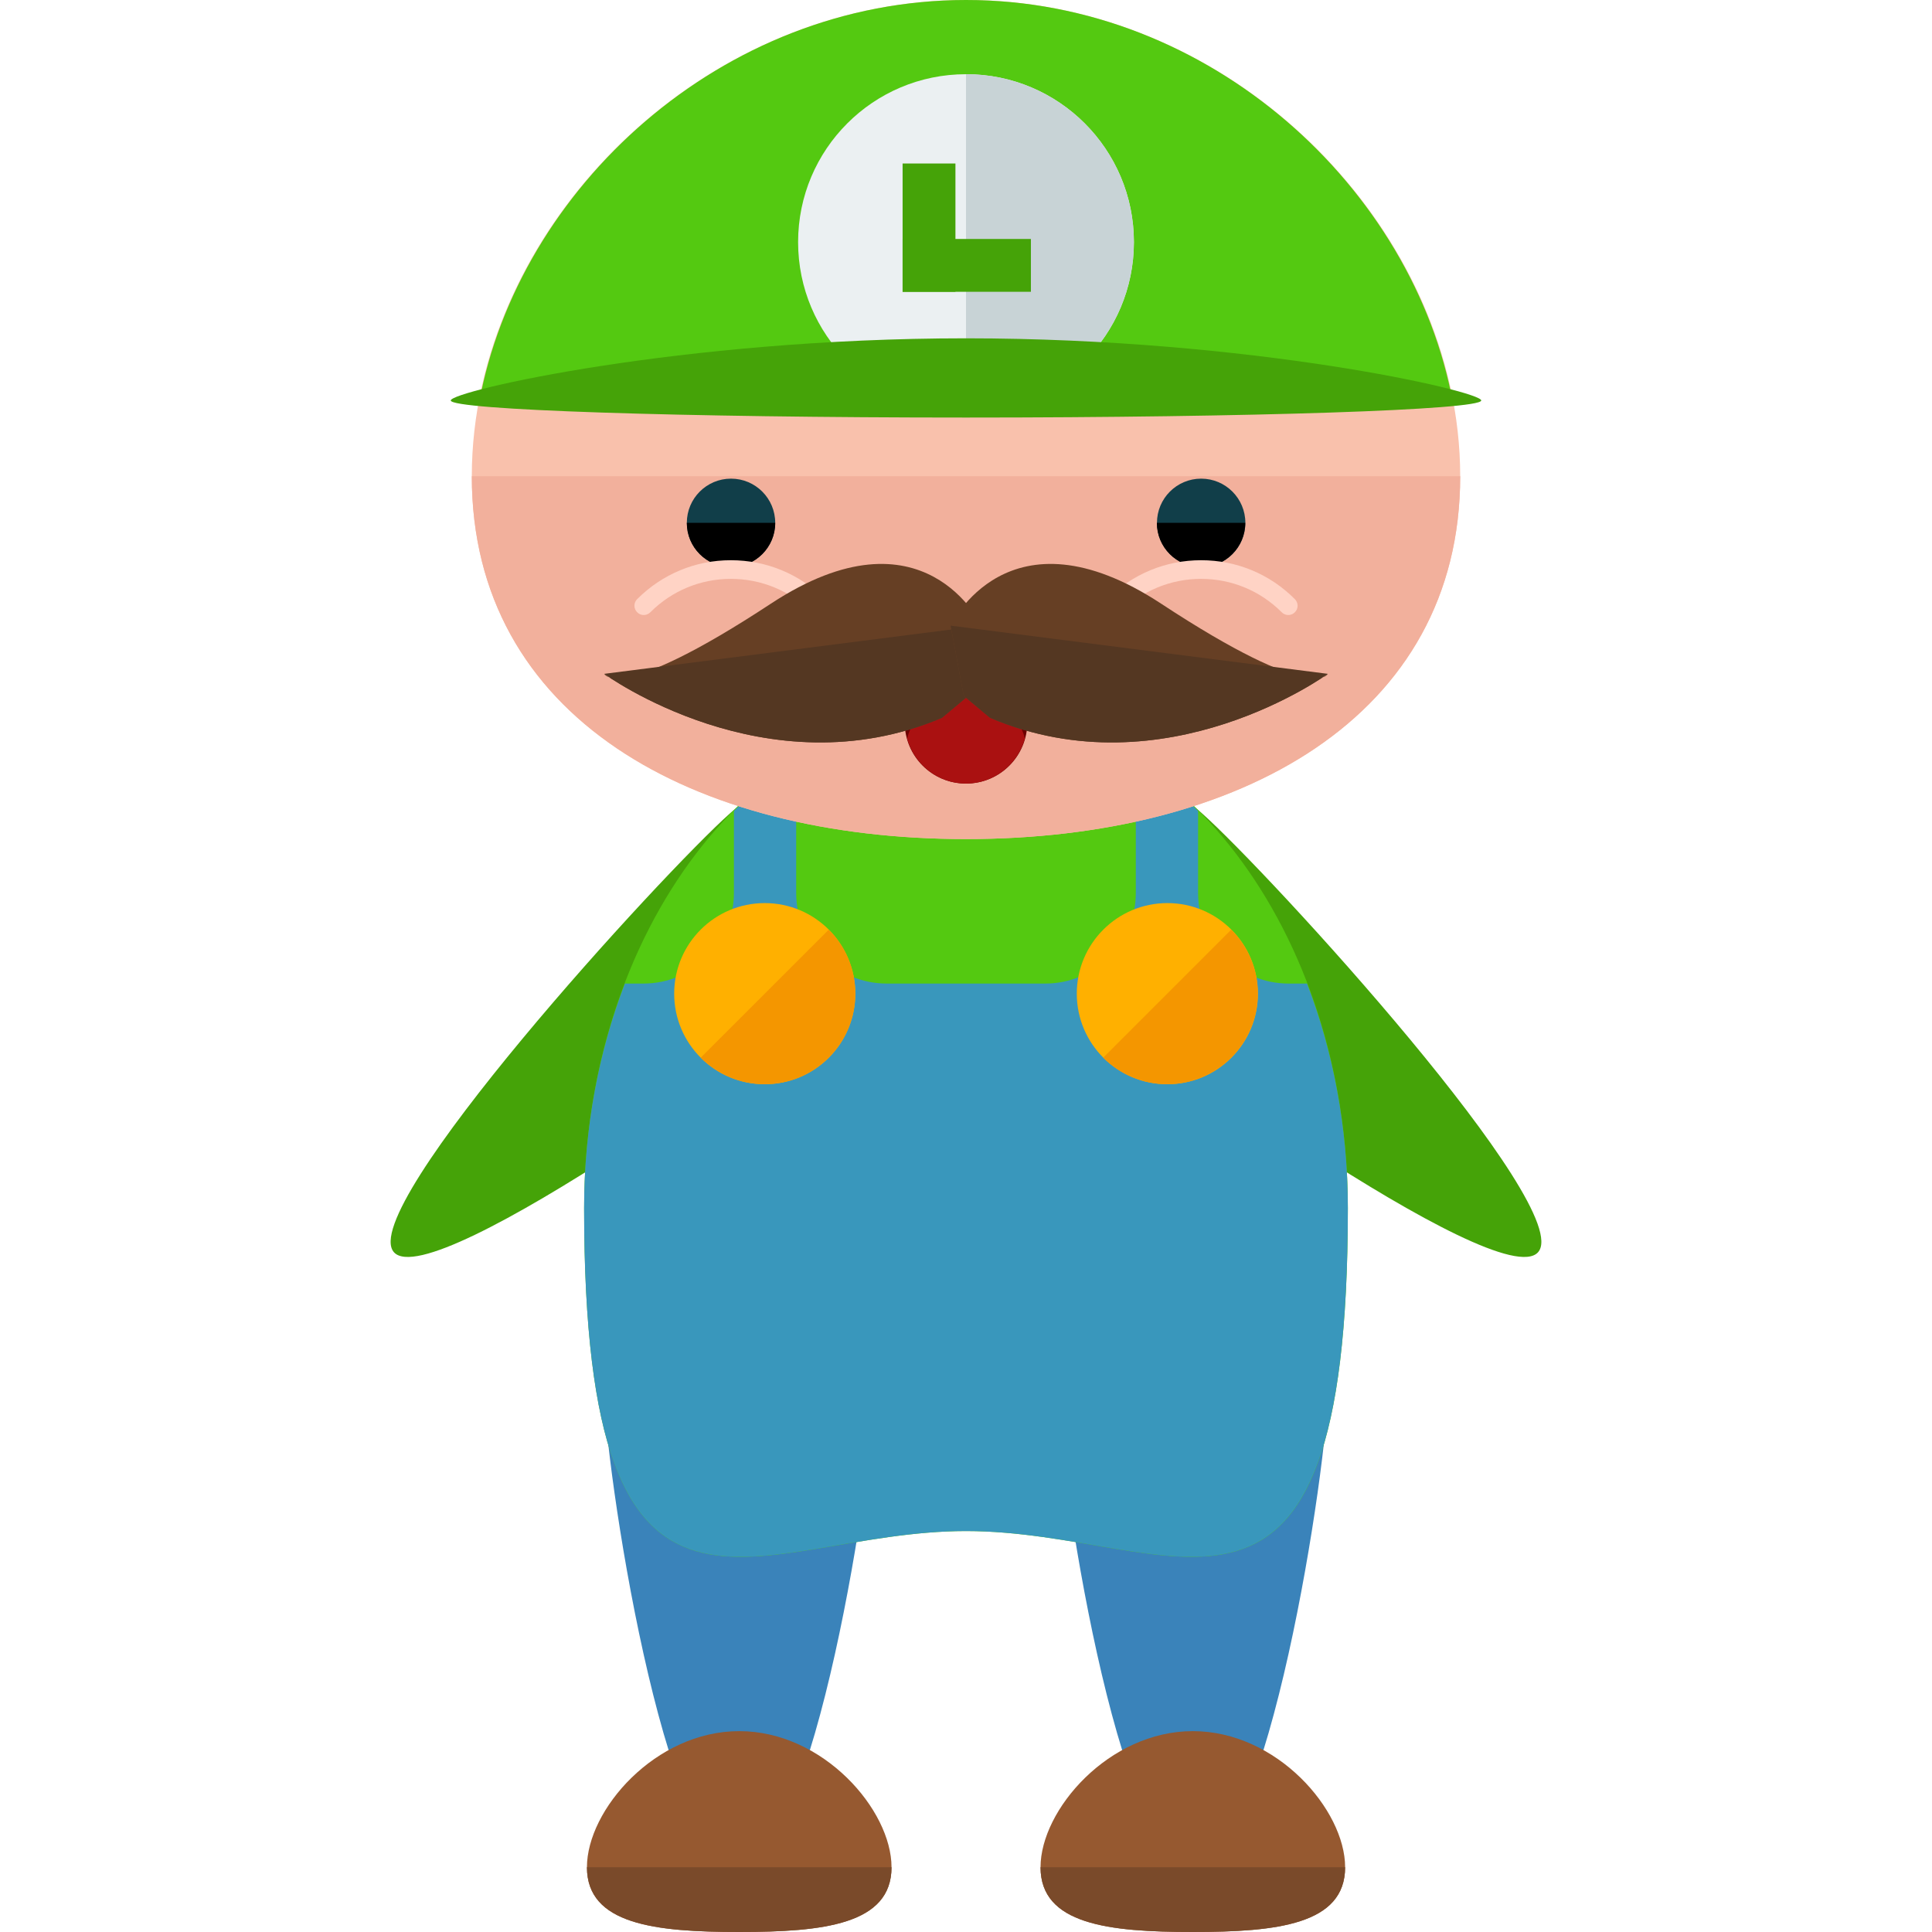
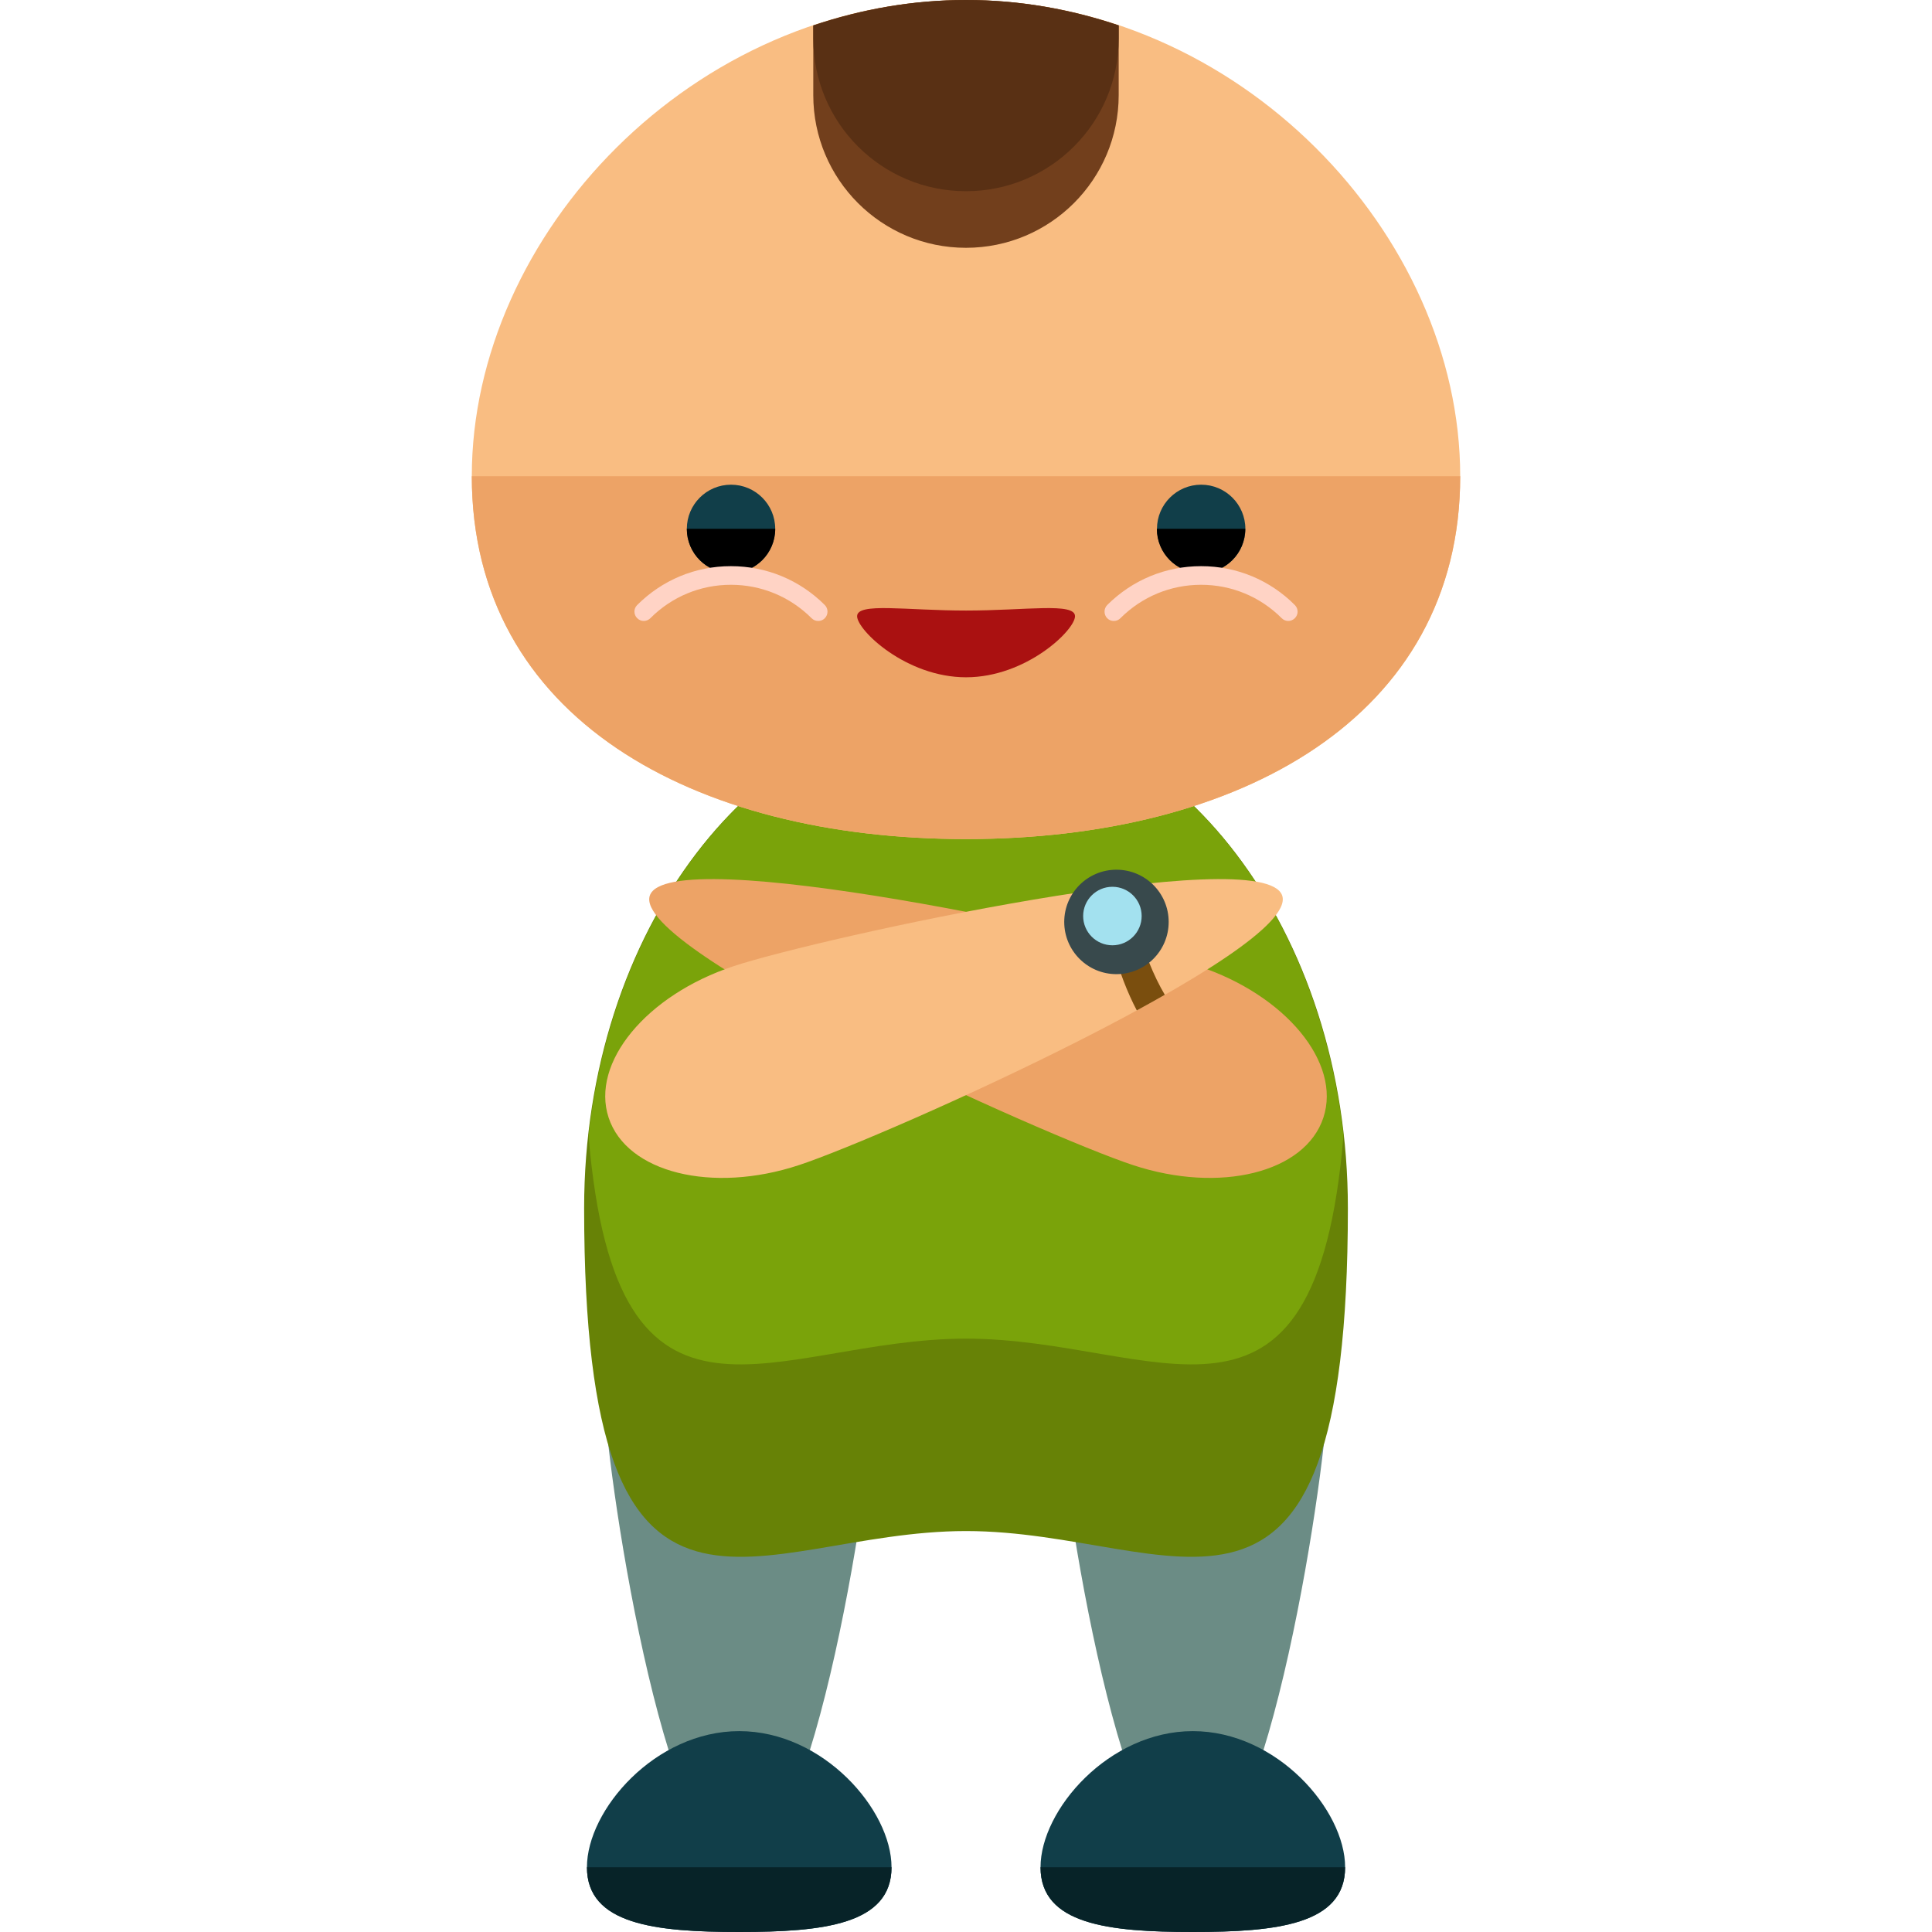
<svg xmlns="http://www.w3.org/2000/svg" version="1.1" id="Layer_1" x="0px" y="0px" viewBox="0 0 504.123 504.123" style="enable-background:new 0 0 504.123 504.123;" xml:space="preserve">
  <g>
-     <path style="fill:#45A308;" d="M241.073,203.768c10.027,11.28,3.663,33.296-14.218,49.215   c-17.881,15.896-114.018,85.031-124.062,73.767c-10.012-11.296,69.892-98.706,87.773-114.601   C208.431,196.246,231.046,192.496,241.073,203.768z" />
-     <path style="fill:#45A308;" d="M263.05,203.768c-10.027,11.28-3.663,33.296,14.218,49.215   c17.881,15.896,114.018,85.031,124.062,73.767c10.012-11.296-69.892-98.706-87.773-114.601   C295.692,196.246,273.077,192.496,263.05,203.768z" />
+     <path style="fill:#6B8C85;" d="M228.218,361.913c0,19.503-15.817,124.668-35.336,124.668c-19.495,0-35.304-105.173-35.304-124.668   c0-19.495,15.817-35.32,35.304-35.32C212.401,326.593,228.218,342.418,228.218,361.913z" />
+     <path style="fill:#6B8C85;" d="M346.569,361.913c0,19.503-15.817,124.668-35.336,124.668c-19.495,0-35.304-105.173-35.304-124.668   c0-19.495,15.817-35.32,35.304-35.32C330.752,326.593,346.569,342.418,346.569,361.913z" />
  </g>
-   <g>
-     <path style="fill:#3A83BA;" d="M228.218,361.905c0,19.511-15.817,124.676-35.336,124.676c-19.495,0-35.304-105.173-35.304-124.676   c0-19.495,15.817-35.32,35.304-35.32C212.401,326.585,228.218,342.418,228.218,361.905z" />
-     <path style="fill:#3A83BA;" d="M346.569,361.905c0,19.511-15.817,124.676-35.336,124.676c-19.495,0-35.304-105.173-35.304-124.676   c0-19.495,15.817-35.32,35.304-35.32C330.752,326.585,346.569,342.418,346.569,361.905z" />
-   </g>
-   <path style="fill:#54C911;" d="M351.705,315.242c0,126.322-44.599,84.259-99.643,84.259c-55.028,0-99.643,42.063-99.643-84.259  c0-72.231,44.631-130.788,99.643-130.788C307.09,184.462,351.705,243.019,351.705,315.242z" />
-   <path style="fill:#3997BC;" d="M336.25,256.646c-13.044,0-23.631-10.587-23.631-23.631v-21.417  c-5.136-5.167-10.65-9.72-16.494-13.525c0.079,0.819,0.244,1.615,0.244,2.45v32.492c0,13.044-10.587,23.631-23.631,23.631h-41.354  c-13.044,0-23.631-10.587-23.631-23.631v-32.492c0-0.827,0.165-1.631,0.244-2.45c-5.845,3.797-11.351,8.357-16.494,13.525v21.417  c0,13.044-10.587,23.631-23.631,23.631h-4.813c-6.774,17.613-10.65,37.494-10.65,58.596c0,126.322,44.615,84.259,99.643,84.259  c55.044,0,99.643,42.063,99.643-84.259c0-21.11-3.868-40.984-10.65-58.596H336.25z" />
-   <path style="fill:#965930;" d="M232.629,487.219c0,14.935-17.802,16.904-39.739,16.904s-39.739-1.969-39.739-16.904  c0-14.935,17.802-35.509,39.739-35.509S232.629,472.277,232.629,487.219z" />
-   <path style="fill:#7A4A2A;" d="M232.629,487.219c0,14.935-17.802,16.904-39.739,16.904s-39.739-1.969-39.739-16.904" />
-   <path style="fill:#965930;" d="M350.988,487.219c0,14.935-17.802,16.904-39.739,16.904s-39.739-1.969-39.739-16.904  c0-14.935,17.802-35.509,39.739-35.509S350.988,472.277,350.988,487.219z" />
-   <path style="fill:#7A4A2A;" d="M350.988,487.219c0,14.935-17.802,16.904-39.739,16.904s-39.739-1.969-39.739-16.904" />
-   <path style="fill:#F9C1AC;" d="M381.015,124.258c0,63-57.738,94.681-128.937,94.681c-71.215,0-128.969-31.673-128.969-94.681  C123.108,61.227,180.862,0,252.077,0C323.277,0,381.015,61.227,381.015,124.258z" />
-   <path style="fill:#F2B09C;" d="M381.015,124.258c0,63-57.738,94.681-128.937,94.681c-71.215,0-128.969-31.673-128.969-94.681" />
-   <circle style="fill:#113E49;" cx="190.748" cy="136.428" r="11.532" />
-   <path d="M202.279,136.428c0,6.388-5.167,11.54-11.54,11.54c-6.372,0-11.524-5.152-11.524-11.54" />
-   <path style="fill:#FFD3C5;" d="M213.496,160.477c-0.614,0-1.245-0.213-1.725-0.709c-5.632-5.632-13.107-8.72-21.047-8.72h-0.016  c-7.94,0-15.399,3.096-21,8.704c-0.953,0.953-2.489,0.985-3.434,0.016c-0.953-0.922-0.985-2.458-0.031-3.419  c6.538-6.554,15.218-10.169,24.458-10.169h0.016c9.263,0,17.951,3.6,24.505,10.153c0.937,0.937,0.937,2.505,0,3.434  C214.756,160.264,214.142,160.477,213.496,160.477z" />
-   <circle style="fill:#113E49;" cx="313.423" cy="136.428" r="11.532" />
-   <path d="M301.859,136.428c0,6.388,5.151,11.54,11.54,11.54c6.372,0,11.524-5.152,11.524-11.54" />
-   <path style="fill:#FFD3C5;" d="M290.643,160.477c0.599,0,1.229-0.213,1.709-0.709c5.632-5.632,13.107-8.72,21.047-8.72h0.016  c7.94,0,15.415,3.096,21.016,8.704c0.937,0.953,2.473,0.985,3.434,0.016c0.953-0.922,0.969-2.458,0.016-3.419  c-6.506-6.554-15.218-10.169-24.458-10.169h-0.016c-9.248,0-17.936,3.6-24.505,10.153c-0.922,0.937-0.922,2.505,0,3.434  C289.382,160.264,289.997,160.477,290.643,160.477z" />
-   <path style="fill:#6D0000;" d="M268.06,188.463c0,8.846-7.16,15.998-15.998,15.998l0,0c-8.838,0-15.998-7.152-15.998-15.998v-10.335  c0-8.83,7.16-15.998,15.998-15.998l0,0c8.838,0,15.998,7.168,15.998,15.998V188.463z" />
-   <path style="fill:#AA1111;" d="M236.686,192.646c1.843,6.798,7.995,11.815,15.376,11.815c7.381,0,13.533-5.018,15.376-11.815  c-1.843-6.798-7.995-11.815-15.376-11.815C244.681,180.831,238.529,185.848,236.686,192.646z" />
-   <circle style="fill:#FFB000;" cx="199.546" cy="259.277" r="23.631" />
-   <path style="fill:#F49600;" d="M216.261,242.57c9.232,9.232,9.232,24.182,0,33.414c-9.232,9.232-24.198,9.232-33.422,0" />
-   <circle style="fill:#FFB000;" cx="304.601" cy="259.277" r="23.631" />
-   <path style="fill:#F49600;" d="M321.276,242.57c9.24,9.232,9.24,24.182,0,33.414c-9.224,9.232-24.182,9.232-33.414,0" />
-   <path style="fill:#663F24;" d="M256.095,163.249c0,0-14.895-32.043-54.957-5.727c-40.046,26.34-43.488,18.306-43.488,18.306  s42.346,30.925,88.135,11.477l6.877-5.75L256.095,163.249z" />
-   <path style="fill:#543722;" d="M157.649,175.829c0,0,42.346,30.925,88.135,11.477l6.877-5.75l3.434-18.306" />
-   <path style="fill:#663F24;" d="M248.044,163.249c0,0,14.88-32.043,54.942-5.727c40.054,26.34,43.488,18.306,43.488,18.306  s-42.338,30.925-88.135,11.477l-6.877-5.75L248.044,163.249z" />
-   <path style="fill:#543722;" d="M346.474,175.829c0,0-42.338,30.925-88.135,11.477l-6.877-5.75l-3.419-18.306" />
-   <path style="fill:#54C911;" d="M125.023,105.031h254.078C368.892,49.357,315.983,0,252.077,0  C188.156,0,135.231,49.357,125.023,105.031z" />
-   <circle style="fill:#EBF0F2;" cx="252.062" cy="63.173" r="43.811" />
-   <path style="fill:#C8D3D6;" d="M252.062,19.354c24.198,0,43.811,19.614,43.811,43.811s-19.614,43.811-43.811,43.811" />
-   <g>
-     <path style="fill:#45A308;" d="M386.505,104.495c0,2.473-60.195,4.458-134.443,4.458s-134.443-1.985-134.443-4.458   c0-2.45,60.195-16.219,134.443-16.219S386.505,102.046,386.505,104.495z" />
-     <rect x="235.52" y="42.661" style="fill:#45A308;" width="13.785" height="33.477" />
-     <rect x="235.52" y="62.354" style="fill:#45A308;" width="33.477" height="13.785" />
-   </g>
+   <path style="fill:#678206;" d="M351.705,315.242c0,126.33-44.599,84.259-99.643,84.259c-55.028,0-99.643,42.071-99.643-84.259  c0-72.231,44.631-130.788,99.643-130.788C307.09,184.462,351.705,243.019,351.705,315.242z" />
+   <path style="fill:#7AA30A;" d="M252.062,184.462c-50.121,0-91.506,48.648-98.493,111.9c7.326,87.465,48.632,52.933,98.493,52.933  c49.869,0,91.168,34.532,98.493-52.933C343.568,233.11,302.19,184.462,252.062,184.462z" />
+   <path style="fill:#113E49;" d="M232.629,487.219c0,14.935-17.802,16.904-39.739,16.904s-39.739-1.961-39.739-16.904  c0-14.943,17.802-35.509,39.739-35.509S232.629,472.277,232.629,487.219z" />
+   <path style="fill:#072328;" d="M232.629,487.219c0,14.935-17.802,16.904-39.739,16.904s-39.739-1.961-39.739-16.904" />
+   <path style="fill:#113E49;" d="M350.988,487.219c0,14.935-17.802,16.904-39.739,16.904s-39.739-1.961-39.739-16.904  c0-14.943,17.802-35.509,39.739-35.509S350.988,472.277,350.988,487.219z" />
+   <path style="fill:#072328;" d="M350.988,487.219c0,14.935-17.802,16.904-39.739,16.904s-39.739-1.961-39.739-16.904" />
+   <path style="fill:#F9BD82;" d="M381.015,124.258c0,63.008-57.738,94.681-128.937,94.681c-71.215,0-128.969-31.673-128.969-94.681  C123.108,61.235,180.862,0,252.077,0C323.277,0,381.015,61.235,381.015,124.258z" />
+   <path style="fill:#EDA366;" d="M381.015,124.258c0,63.008-57.738,94.681-128.937,94.681c-71.215,0-128.969-31.673-128.969-94.681" />
+   <circle style="fill:#113E49;" cx="190.748" cy="138.004" r="11.532" />
+   <path d="M202.279,137.98c0,6.388-5.167,11.54-11.54,11.54s-11.524-5.152-11.524-11.54" />
+   <path style="fill:#FFD3C5;" d="M213.496,162.028c-0.614,0-1.245-0.221-1.725-0.717c-5.632-5.624-13.107-8.72-21.047-8.72h-0.016  c-7.94,0-15.399,3.104-21,8.712c-0.953,0.953-2.489,0.977-3.434,0.008c-0.953-0.922-0.985-2.458-0.032-3.419  c6.538-6.546,15.218-10.161,24.458-10.161h0.016c9.263,0,17.952,3.592,24.505,10.145c0.937,0.937,0.937,2.505,0,3.434  C214.756,161.808,214.142,162.028,213.496,162.028z" />
+   <circle style="fill:#113E49;" cx="313.423" cy="138.004" r="11.532" />
+   <path d="M301.859,137.98c0,6.388,5.152,11.54,11.54,11.54c6.372,0,11.524-5.152,11.524-11.54" />
+   <path style="fill:#FFD3C5;" d="M290.643,162.028c0.599,0,1.229-0.221,1.709-0.717c5.632-5.624,13.107-8.72,21.047-8.72h0.016  c7.94,0,15.415,3.104,21.016,8.712c0.937,0.953,2.473,0.977,3.434,0.008c0.953-0.922,0.969-2.458,0.016-3.419  c-6.506-6.546-15.218-10.161-24.458-10.161h-0.016c-9.247,0-17.936,3.592-24.505,10.145c-0.922,0.937-0.922,2.505,0,3.434  C289.382,161.808,289.997,162.028,290.643,162.028z" />
+   <path style="fill:#AA1111;" d="M280.505,160.792c0,3.631-12.737,15.935-28.428,15.935s-28.428-12.304-28.428-15.935  c0-3.647,12.737-1.481,28.428-1.481S280.505,157.145,280.505,160.792z" />
+   <path style="fill:#EDA366;" d="M345.309,291.643c4.742-14.344-9.862-32.02-32.603-39.534  c-22.709-7.491-138.398-32.713-143.155-18.408c-4.71,14.336,103.353,62.818,126.078,70.309  C318.338,311.517,340.582,305.971,345.309,291.643z" />
+   <path style="fill:#F9BD82;" d="M158.815,291.643c-4.742-14.344,9.862-32.02,32.603-39.534  c22.709-7.491,138.398-32.713,143.155-18.408c4.71,14.336-103.353,62.818-126.078,70.309  C185.785,311.517,163.541,305.971,158.815,291.643z" />
+   <path style="fill:#7A4E0E;" d="M296.369,240.569c-0.859-3.285-1.449-6.412-1.906-9.452c-2.213,0.268-4.466,0.551-6.774,0.859  c0.362,4.506,1.15,9.492,2.528,14.746c1.709,6.498,3.97,12.304,6.412,16.927c2.513-1.371,4.955-2.725,7.31-4.072  C301.048,254.7,298.338,248.084,296.369,240.569z" />
+   <circle style="fill:#38494C;" cx="291.32" cy="240.561" r="13.627" />
+   <circle style="fill:#A3E1EF;" cx="290.265" cy="239.025" r="7.633" />
+   <path style="fill:#723F1C;" d="M291.903,24.804V6.632C279.355,2.402,265.988,0,252.077,0c-13.926,0-27.301,2.41-39.865,6.64v18.172  c0,22.016,17.833,39.849,39.849,39.849C274.07,64.654,291.903,46.82,291.903,24.804z" />
+   <path style="fill:#593014;" d="M212.212,6.64v3.403c0,22.016,17.833,39.849,39.849,39.849c22.008,0,39.841-17.833,39.841-39.849  V6.632C279.355,2.402,265.988,0,252.077,0C238.151,0,224.776,2.41,212.212,6.64z" />
  <g>
</g>
  <g>
</g>
  <g>
</g>
  <g>
</g>
  <g>
</g>
  <g>
</g>
  <g>
</g>
  <g>
</g>
  <g>
</g>
  <g>
</g>
  <g>
</g>
  <g>
</g>
  <g>
</g>
  <g>
</g>
  <g>
</g>
</svg>
